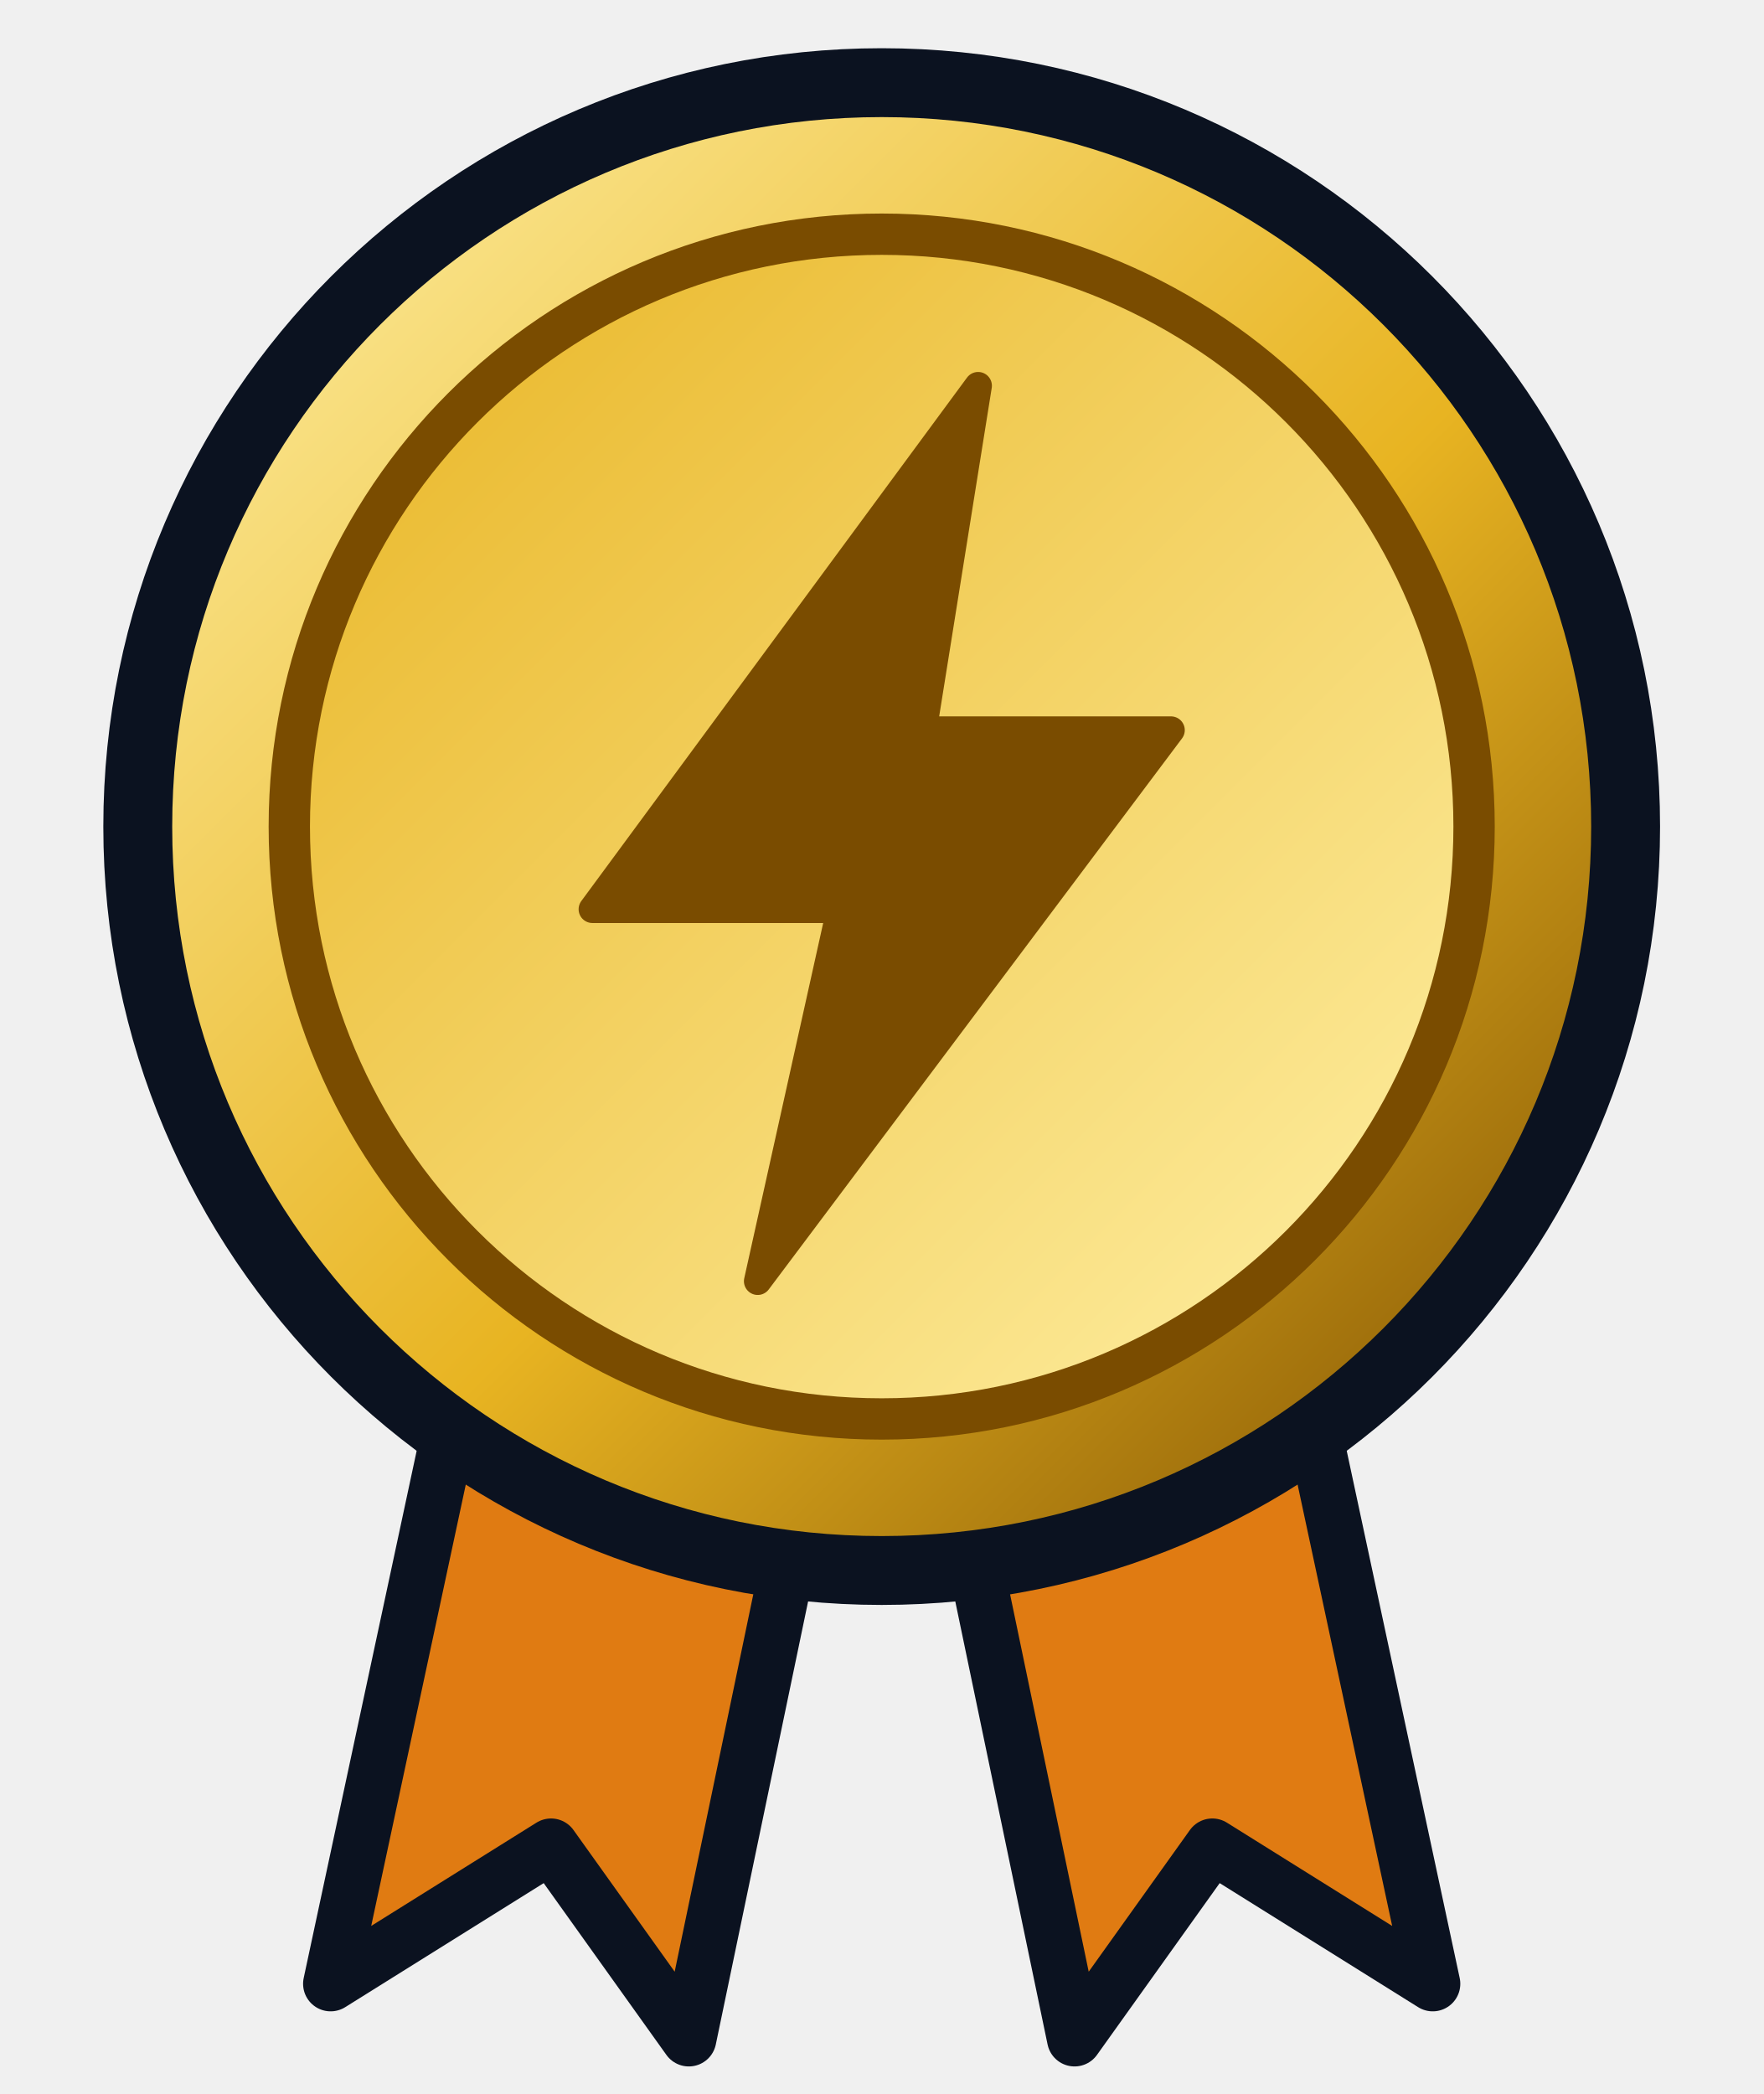
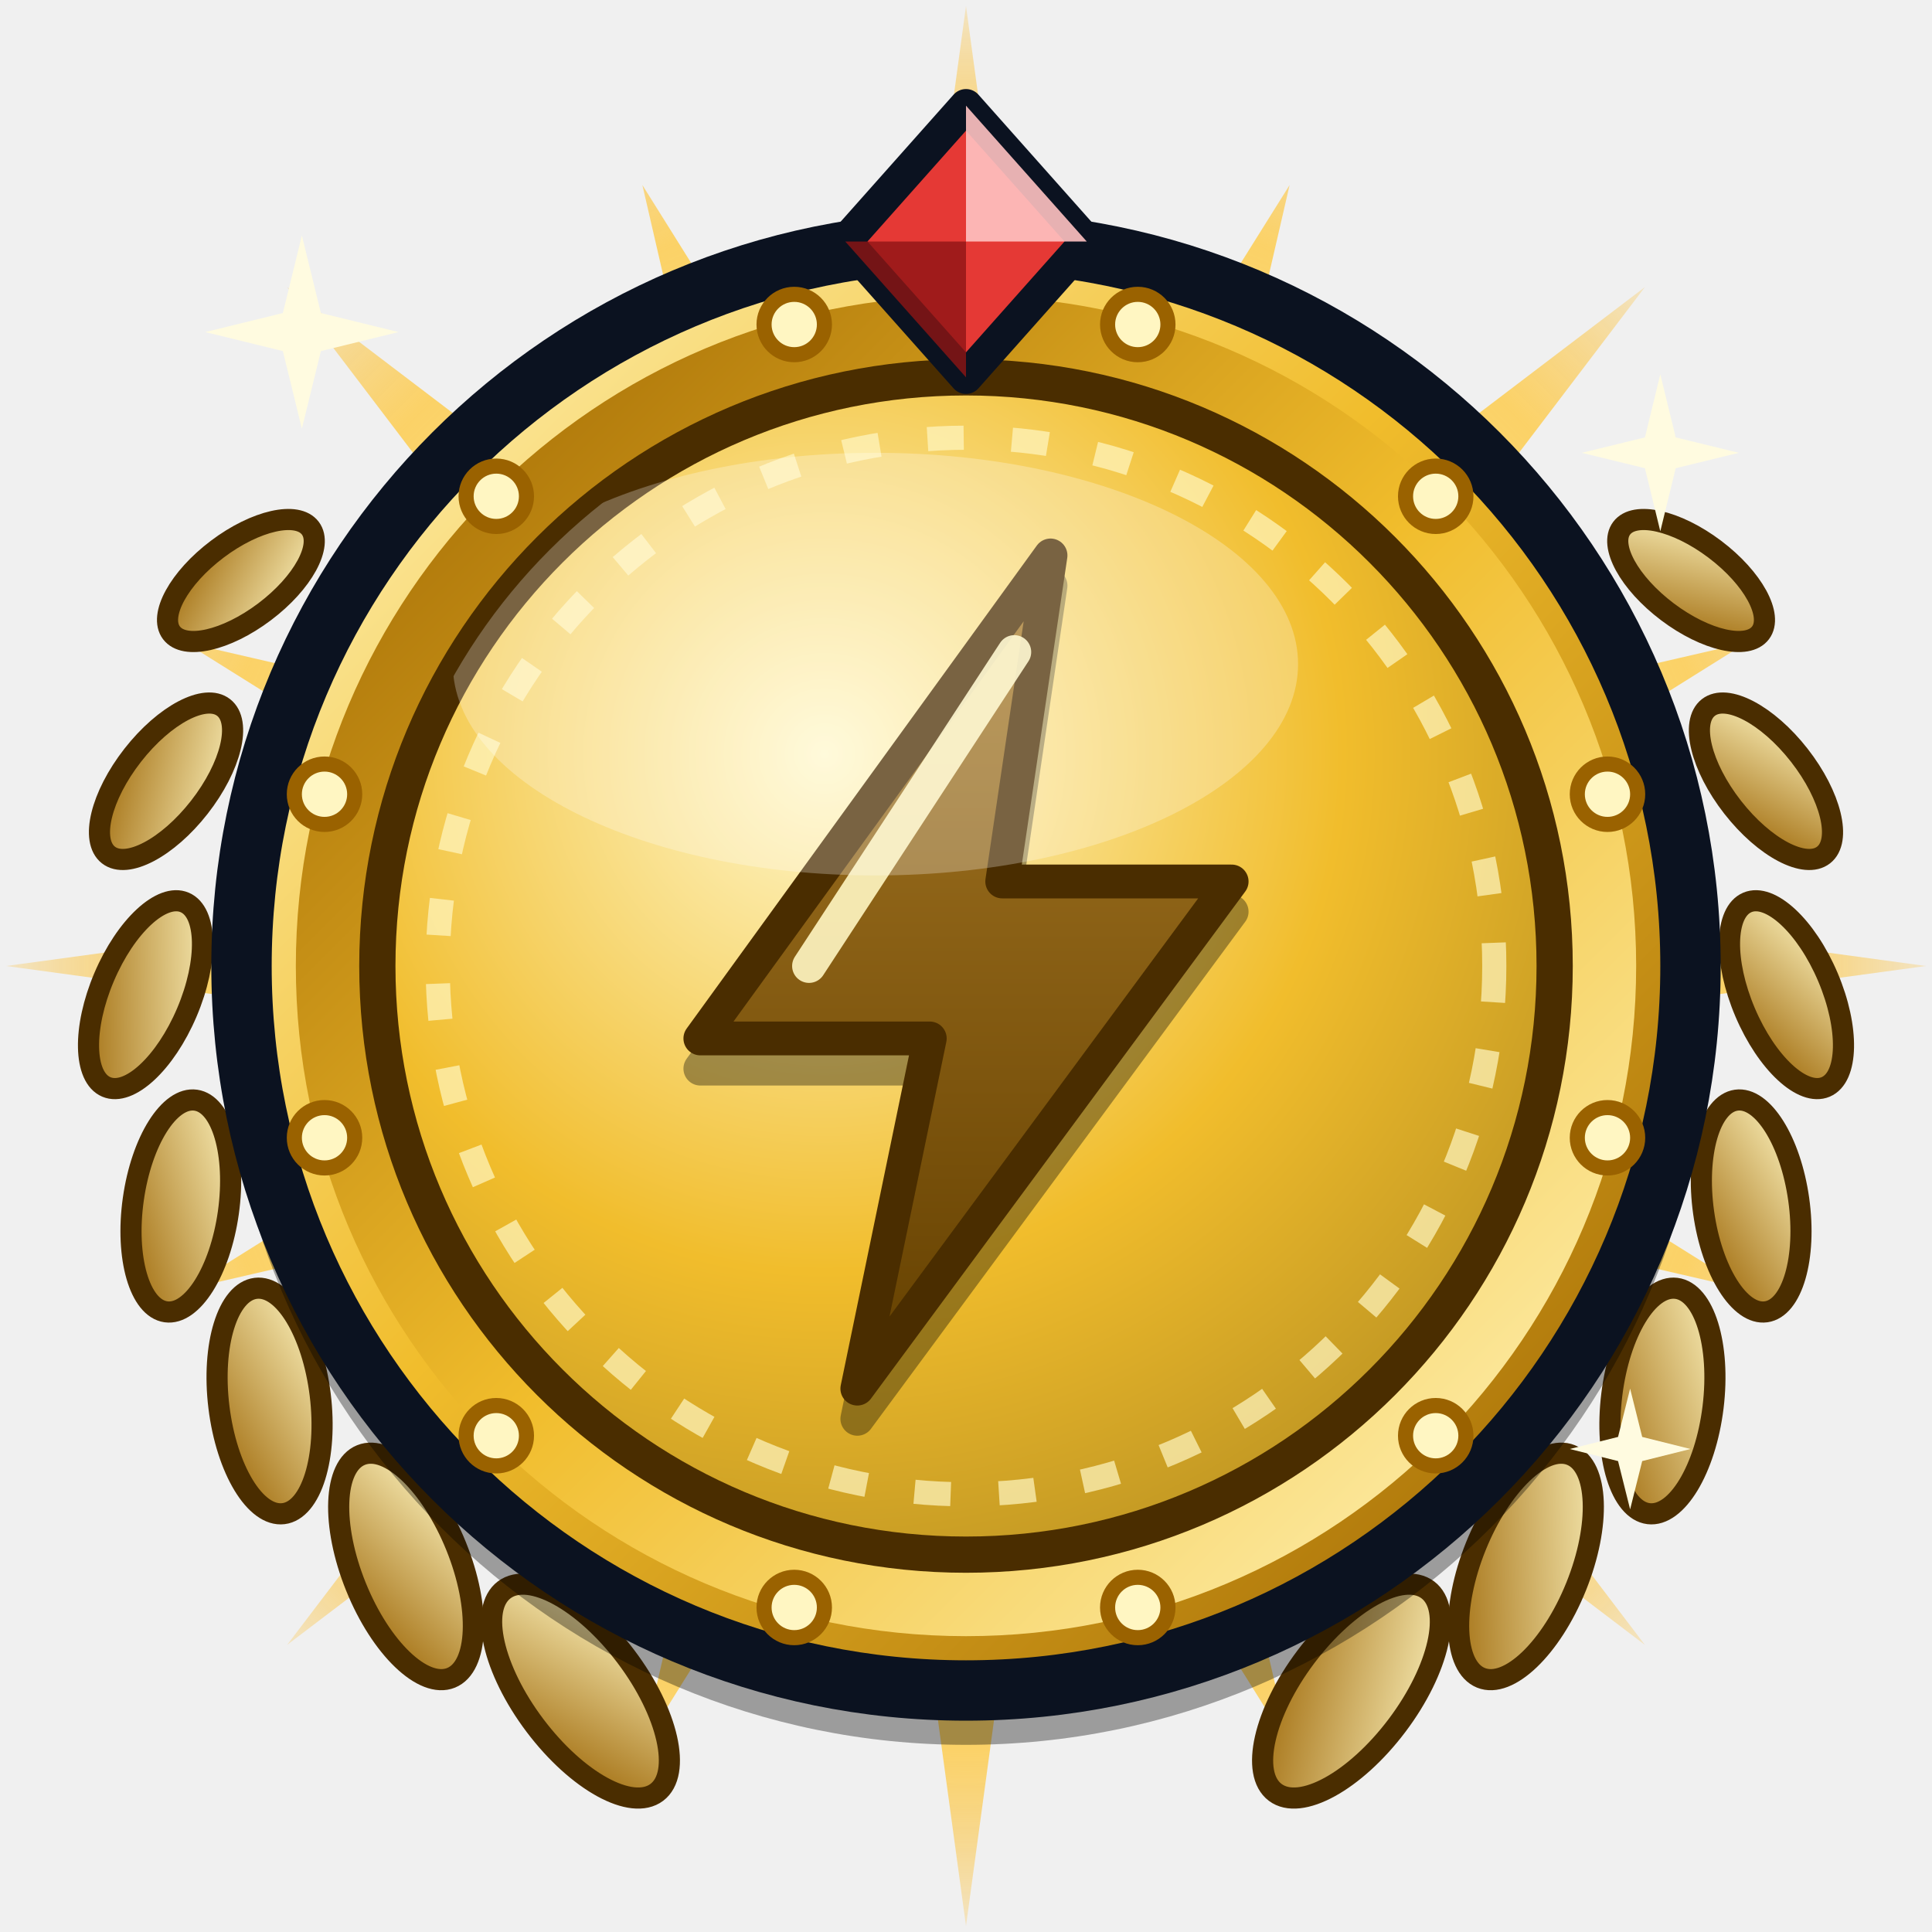
- <svg xmlns="http://www.w3.org/2000/svg" viewBox="0 0 64 76" width="64" height="76">
+ <svg xmlns="http://www.w3.org/2000/svg" viewBox="0 -2 64 64" width="64" height="64">
  <defs>
-     <linearGradient id="metal" x1="0" y1="0" x2="1" y2="1">
-       <stop offset="0" stop-color="#fff1a8" />
-       <stop offset="0.55" stop-color="#e8b422" />
-       <stop offset="1" stop-color="#7a4c00" />
+     <linearGradient id="ring" x1="0" y1="0" x2="1" y2="1">
+       <stop offset="0" stop-color="#fff6c2" />
+       <stop offset="0.45" stop-color="#f1bd2c" />
+       <stop offset="1" stop-color="#9a6200" />
    </linearGradient>
-     <linearGradient id="inner" x1="1" y1="1" x2="0" y2="0">
-       <stop offset="0" stop-color="#fff1a8" />
-       <stop offset="1" stop-color="#e8b422" />
+     <linearGradient id="ringInner" x1="1" y1="1" x2="0" y2="0">
+       <stop offset="0" stop-color="#fff6c2" />
+       <stop offset="0.5" stop-color="#f1bd2c" />
+       <stop offset="1" stop-color="#9a6200" />
    </linearGradient>
+     <radialGradient id="disc" cx="0.38" cy="0.32" r="0.8">
+       <stop offset="0" stop-color="#fff8ce" />
+       <stop offset="0.55" stop-color="#f1bd2c" />
+       <stop offset="1" stop-color="#b58e21" />
+     </radialGradient>
+     <linearGradient id="emb" x1="0" y1="0" x2="0" y2="1">
+       <stop offset="0" stop-color="#a97a26" />
+       <stop offset="1" stop-color="#644000" />
+     </linearGradient>
+     <linearGradient id="leaf" x1="0" y1="0" x2="1" y2="1">
+       <stop offset="0" stop-color="#fff6c2" />
+       <stop offset="1" stop-color="#9a6200" />
+     </linearGradient>
+     <radialGradient id="rays" cx="0.5" cy="0.5" r="0.5">
+       <stop offset="0.4" stop-color="#fff1a0" stop-opacity="1" />
+       <stop offset="0.8" stop-color="#ffc83a" stop-opacity="0.75" />
+       <stop offset="1" stop-color="#ffb000" stop-opacity="0.15" />
+     </radialGradient>
+     <clipPath id="discClip">
+       <circle cx="32" cy="30" r="19.5" />
+     </clipPath>
  </defs>
-   <path d="M18 44 L12 72 L20 67 L25 74 L30 50 Z" fill="#e07b12" stroke="#0b1220" stroke-width="2" stroke-linejoin="round" />
-   <path d="M46 44 L52 72 L44 67 L39 74 L34 50 Z" fill="#e07b12" stroke="#0b1220" stroke-width="2" stroke-linejoin="round" />
-   <circle cx="32" cy="30" r="27" fill="url(#metal)" stroke="#0b1220" stroke-width="2.5" />
-   <circle cx="32" cy="30" r="21.5" fill="url(#inner)" stroke="#7a4c00" stroke-width="1.5" />
+   <path d="M29.26 18.32 L32.00 -1.80 L34.74 18.32 Z M33.94 18.16 L42.72 4.13 L39.00 20.25 Z M38.32 19.80 L54.49 7.51 L42.20 23.68 Z M41.75 23.00 L57.87 19.28 L43.84 28.06 Z M43.68 27.26 L63.80 30.00 L43.68 32.74 Z M43.84 31.94 L57.87 40.72 L41.75 37.00 Z M42.20 36.32 L54.49 52.49 L38.32 40.20 Z M39.00 39.75 L42.72 55.87 L33.94 41.84 Z M34.74 41.68 L32.00 61.80 L29.26 41.68 Z M30.06 41.84 L21.28 55.87 L25.00 39.75 Z M25.68 40.20 L9.51 52.49 L21.80 36.32 Z M22.25 37.00 L6.13 40.72 L20.16 31.94 Z M20.32 32.74 L0.20 30.00 L20.32 27.26 Z M20.16 28.06 L6.13 19.28 L22.25 23.00 Z M21.80 23.68 L9.51 7.51 L25.68 19.80 Z M25.00 20.25 L21.28 4.13 L30.06 18.16 Z" fill="url(#rays)" />
  <g>
-     <path d="M35.5 14 L21.5 33 H30.5 L27.5 46.5 L42.5 26.5 H33.5 Z" fill="#7a4c00" stroke="#7a4c00" stroke-width="1" stroke-linejoin="round" />
+     <ellipse cx="44.77" cy="54.02" rx="4.20" ry="1.89" transform="rotate(127.0 44.77 54.02)" fill="url(#leaf)" stroke="#4a2d00" stroke-width="0.7" />
+     <ellipse cx="50.55" cy="49.89" rx="3.98" ry="1.79" transform="rotate(112.0 50.55 49.89)" fill="url(#leaf)" stroke="#4a2d00" stroke-width="0.7" />
+     <ellipse cx="55.07" cy="44.41" rx="3.76" ry="1.69" transform="rotate(97.0 55.07 44.41)" fill="url(#leaf)" stroke="#4a2d00" stroke-width="0.7" />
+     <ellipse cx="58.01" cy="37.95" rx="3.54" ry="1.59" transform="rotate(82.0 58.01 37.95)" fill="url(#leaf)" stroke="#4a2d00" stroke-width="0.7" />
+     <ellipse cx="59.18" cy="30.95" rx="3.32" ry="1.49" transform="rotate(67.0 59.18 30.95)" fill="url(#leaf)" stroke="#4a2d00" stroke-width="0.7" />
+     <ellipse cx="58.50" cy="23.88" rx="3.10" ry="1.40" transform="rotate(52.0 58.50 23.88)" fill="url(#leaf)" stroke="#4a2d00" stroke-width="0.7" />
+     <ellipse cx="56.02" cy="17.23" rx="2.88" ry="1.30" transform="rotate(37.0 56.02 17.23)" fill="url(#leaf)" stroke="#4a2d00" stroke-width="0.7" />
+     <ellipse cx="19.23" cy="54.02" rx="4.20" ry="1.89" transform="rotate(53.0 19.23 54.02)" fill="url(#leaf)" stroke="#4a2d00" stroke-width="0.7" />
+     <ellipse cx="13.45" cy="49.89" rx="3.98" ry="1.79" transform="rotate(68.0 13.45 49.89)" fill="url(#leaf)" stroke="#4a2d00" stroke-width="0.7" />
+     <ellipse cx="8.93" cy="44.41" rx="3.76" ry="1.69" transform="rotate(83.0 8.93 44.41)" fill="url(#leaf)" stroke="#4a2d00" stroke-width="0.7" />
+     <ellipse cx="5.99" cy="37.95" rx="3.54" ry="1.59" transform="rotate(98.0 5.99 37.95)" fill="url(#leaf)" stroke="#4a2d00" stroke-width="0.7" />
+     <ellipse cx="4.82" cy="30.95" rx="3.32" ry="1.49" transform="rotate(113.0 4.82 30.95)" fill="url(#leaf)" stroke="#4a2d00" stroke-width="0.7" />
+     <ellipse cx="5.50" cy="23.88" rx="3.10" ry="1.40" transform="rotate(128.0 5.50 23.88)" fill="url(#leaf)" stroke="#4a2d00" stroke-width="0.7" />
+     <ellipse cx="7.98" cy="17.23" rx="2.88" ry="1.30" transform="rotate(143.0 7.98 17.23)" fill="url(#leaf)" stroke="#4a2d00" stroke-width="0.7" />
  </g>
+   <circle cx="32" cy="31.2" r="24.6" fill="#000" opacity="0.35" />
+   <circle cx="32" cy="30" r="24" fill="url(#ring)" stroke="#0b1220" stroke-width="2" />
+   <circle cx="32" cy="30" r="22.2" fill="url(#ringInner)" />
+   <circle cx="53.25" cy="35.69" r="1" fill="#fff6c2" stroke="#9a6200" stroke-width="0.5" />
+   <circle cx="47.56" cy="45.56" r="1" fill="#fff6c2" stroke="#9a6200" stroke-width="0.5" />
+   <circle cx="37.69" cy="51.25" r="1" fill="#fff6c2" stroke="#9a6200" stroke-width="0.5" />
+   <circle cx="26.31" cy="51.25" r="1" fill="#fff6c2" stroke="#9a6200" stroke-width="0.5" />
+   <circle cx="16.44" cy="45.56" r="1" fill="#fff6c2" stroke="#9a6200" stroke-width="0.5" />
+   <circle cx="10.75" cy="35.69" r="1" fill="#fff6c2" stroke="#9a6200" stroke-width="0.5" />
+   <circle cx="10.75" cy="24.31" r="1" fill="#fff6c2" stroke="#9a6200" stroke-width="0.5" />
+   <circle cx="16.44" cy="14.44" r="1" fill="#fff6c2" stroke="#9a6200" stroke-width="0.5" />
+   <circle cx="26.31" cy="8.75" r="1" fill="#fff6c2" stroke="#9a6200" stroke-width="0.5" />
+   <circle cx="37.69" cy="8.75" r="1" fill="#fff6c2" stroke="#9a6200" stroke-width="0.5" />
+   <circle cx="47.56" cy="14.44" r="1" fill="#fff6c2" stroke="#9a6200" stroke-width="0.5" />
+   <circle cx="53.25" cy="24.31" r="1" fill="#fff6c2" stroke="#9a6200" stroke-width="0.5" />
+   <circle cx="32" cy="30" r="19.5" fill="url(#disc)" stroke="#4a2d00" stroke-width="1.2" />
+   <circle cx="32" cy="30" r="17.5" fill="none" stroke="#fff6c2" stroke-width="0.8" stroke-dasharray="1.2 1.6" opacity="0.7" />
+   <g transform="translate(0 1)" opacity="0.35">
+     <g transform="translate(32 30) scale(0.8) translate(-32 -30)">
+       <path d="M35.5 13 L21 33 H30.5 L27.5 47.5 L43 26.5 H33.5 Z" fill="#000" stroke="#000" stroke-width="1.4" stroke-linejoin="round" />
+       <path d="M34 17 L25.5 30" stroke="#000" stroke-width="1.4" stroke-linecap="round" opacity="0.9" />
+     </g>
+   </g>
+   <g transform="translate(32 30) scale(0.8) translate(-32 -30)">
+     <path d="M35.5 13 L21 33 H30.5 L27.5 47.5 L43 26.5 H33.5 Z" fill="url(#emb)" stroke="#4a2d00" stroke-width="1.4" stroke-linejoin="round" />
+     <path d="M34 17 L25.5 30" stroke="#fff6c2" stroke-width="1.4" stroke-linecap="round" opacity="0.9" />
+   </g>
+   <ellipse cx="29" cy="20" rx="14" ry="7" fill="#fff" opacity="0.26" clip-path="url(#discClip)" />
+   <path d="M32 1.5 L36 6 L32 10.5 L28 6 Z" fill="#e53935" stroke="#0b1220" stroke-width="1.1" stroke-linejoin="round" />
+   <path d="M32 1.5 L36 6 L32 6 Z" fill="#ffc2c2" opacity="0.9" />
+   <path d="M32 10.5 L28 6 L32 6 Z" fill="#8e1414" opacity="0.8" />
+   <path d="M13.20,9.00L10.63,9.63L10.00,12.20L9.37,9.63L6.80,9.00L9.37,8.37L10.00,5.80L10.63,8.37Z" fill="#fffbe0" />
+   <path d="M57.60,13.00L55.51,13.51L55.00,15.60L54.49,13.51L52.40,13.00L54.49,12.49L55.00,10.40L55.51,12.49Z" fill="#fffbe0" />
+   <path d="M56.00,46.00L54.40,46.40L54.00,48.00L53.60,46.40L52.00,46.00L53.60,45.60L54.00,44.00L54.40,45.60Z" fill="#fffbe0" />
</svg>
